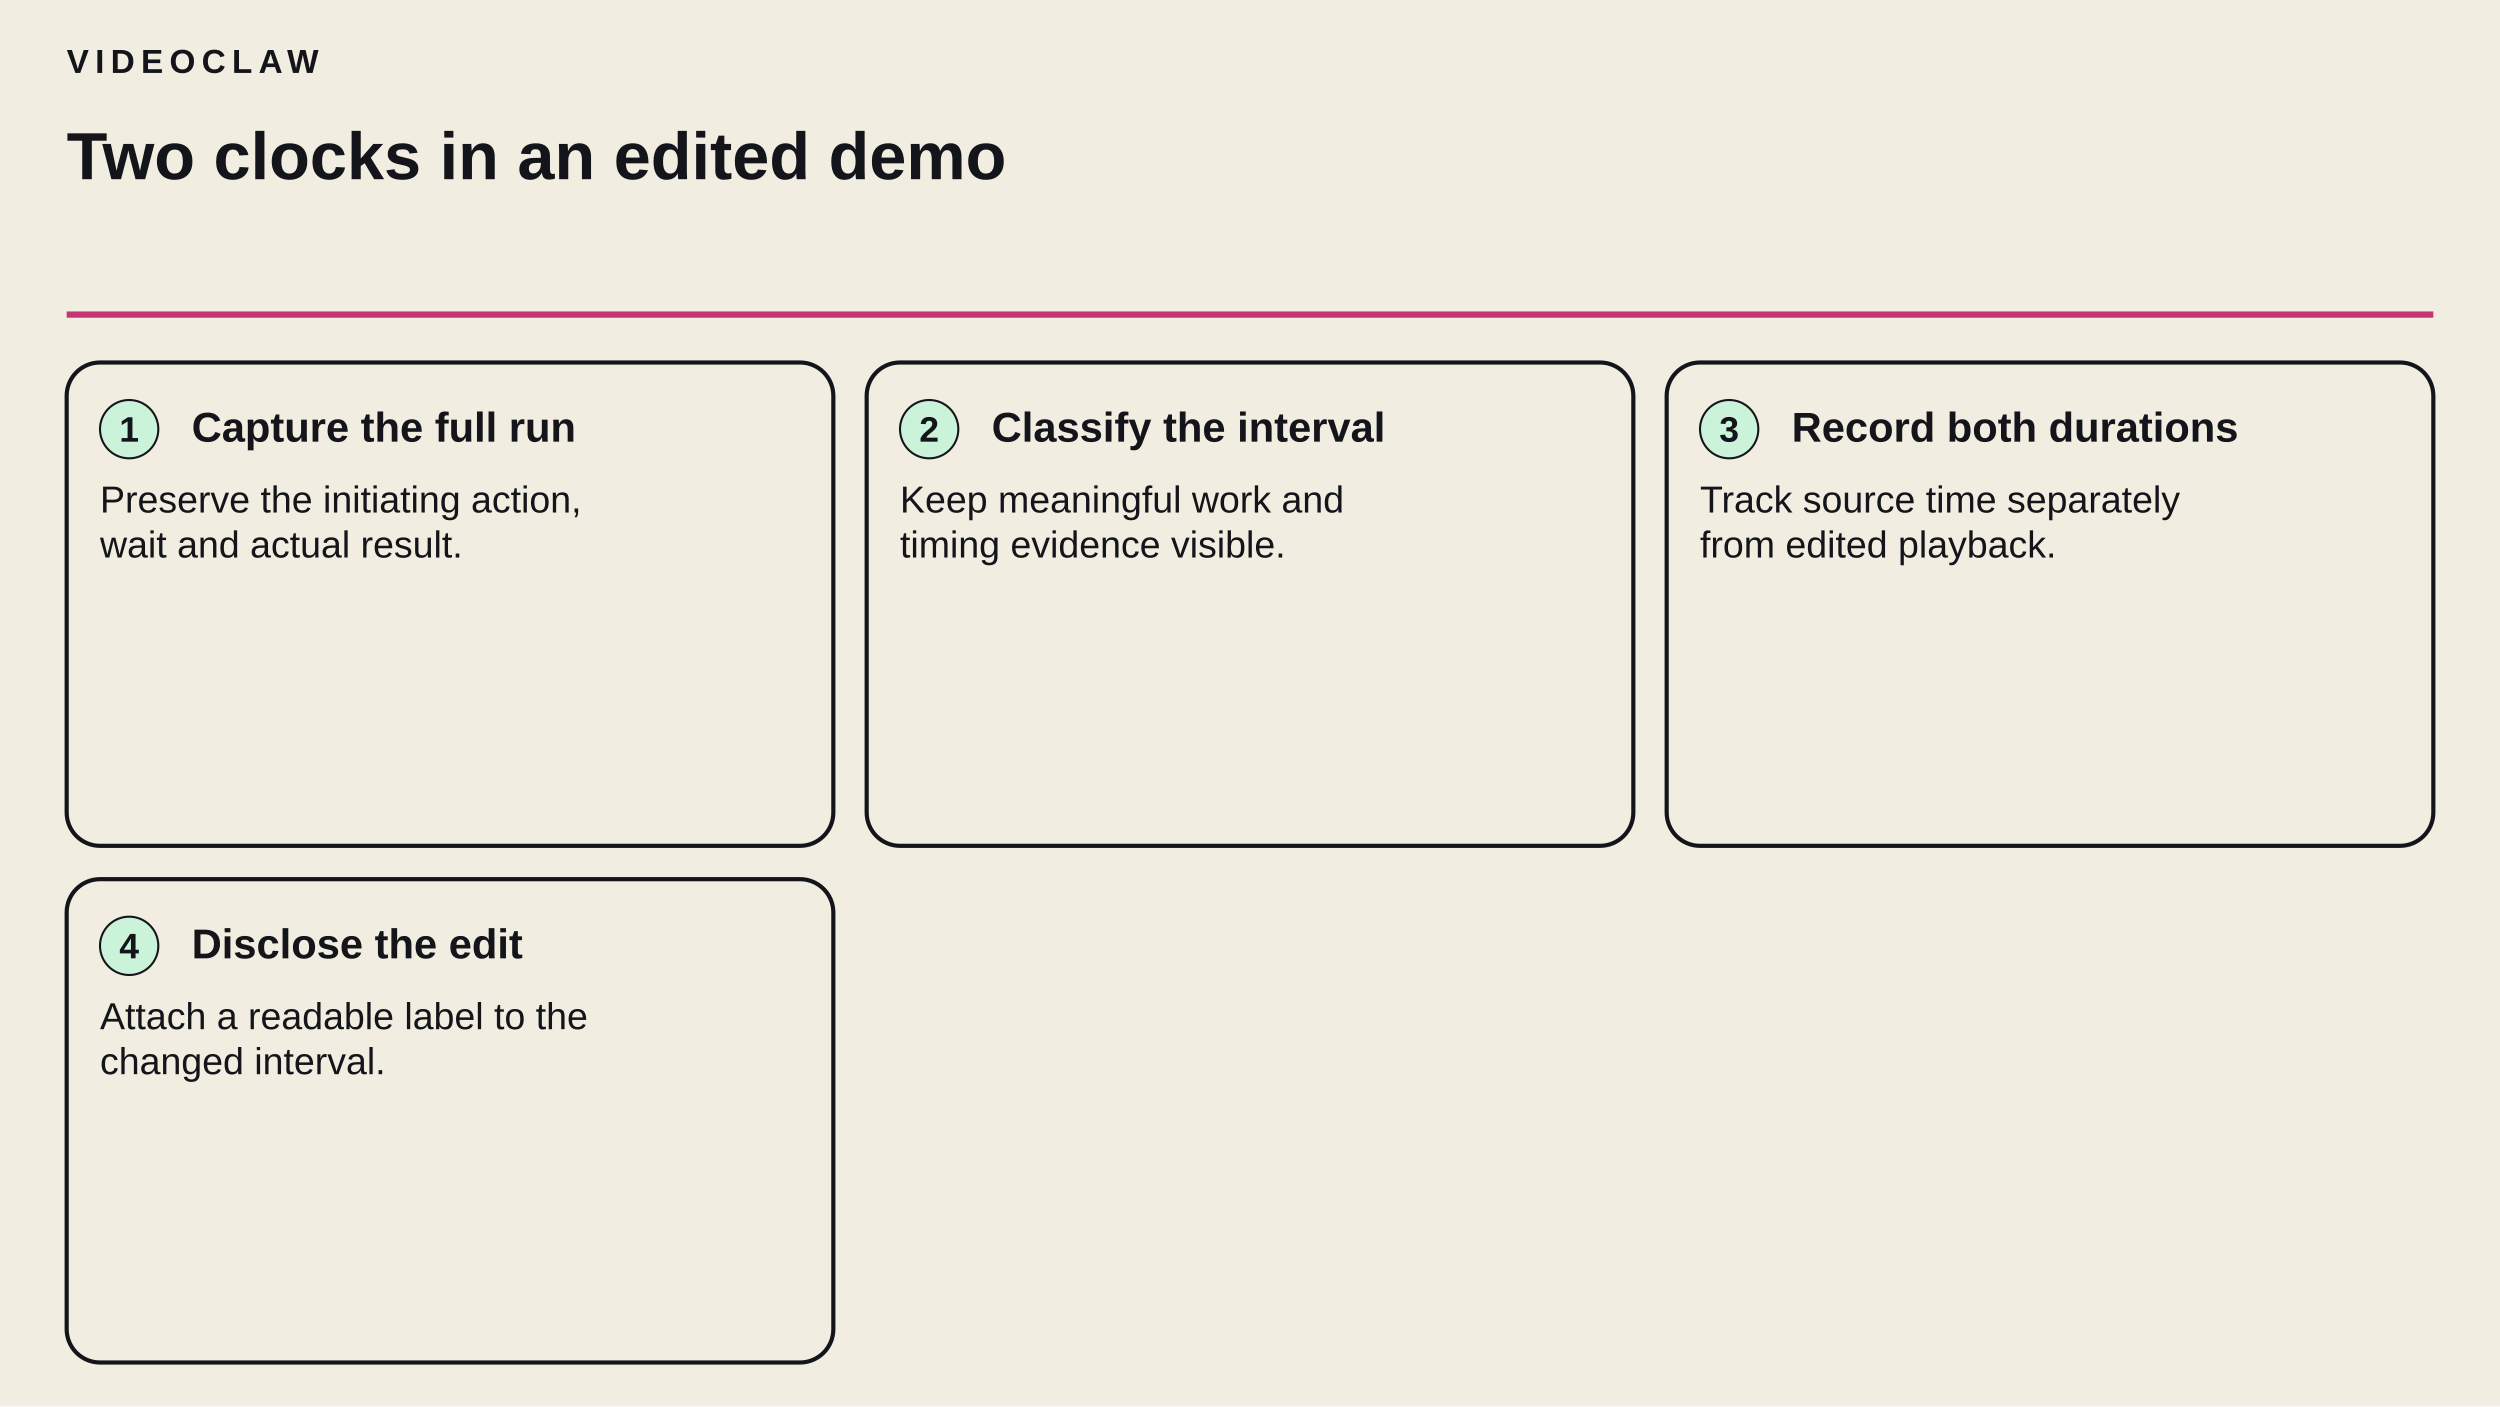
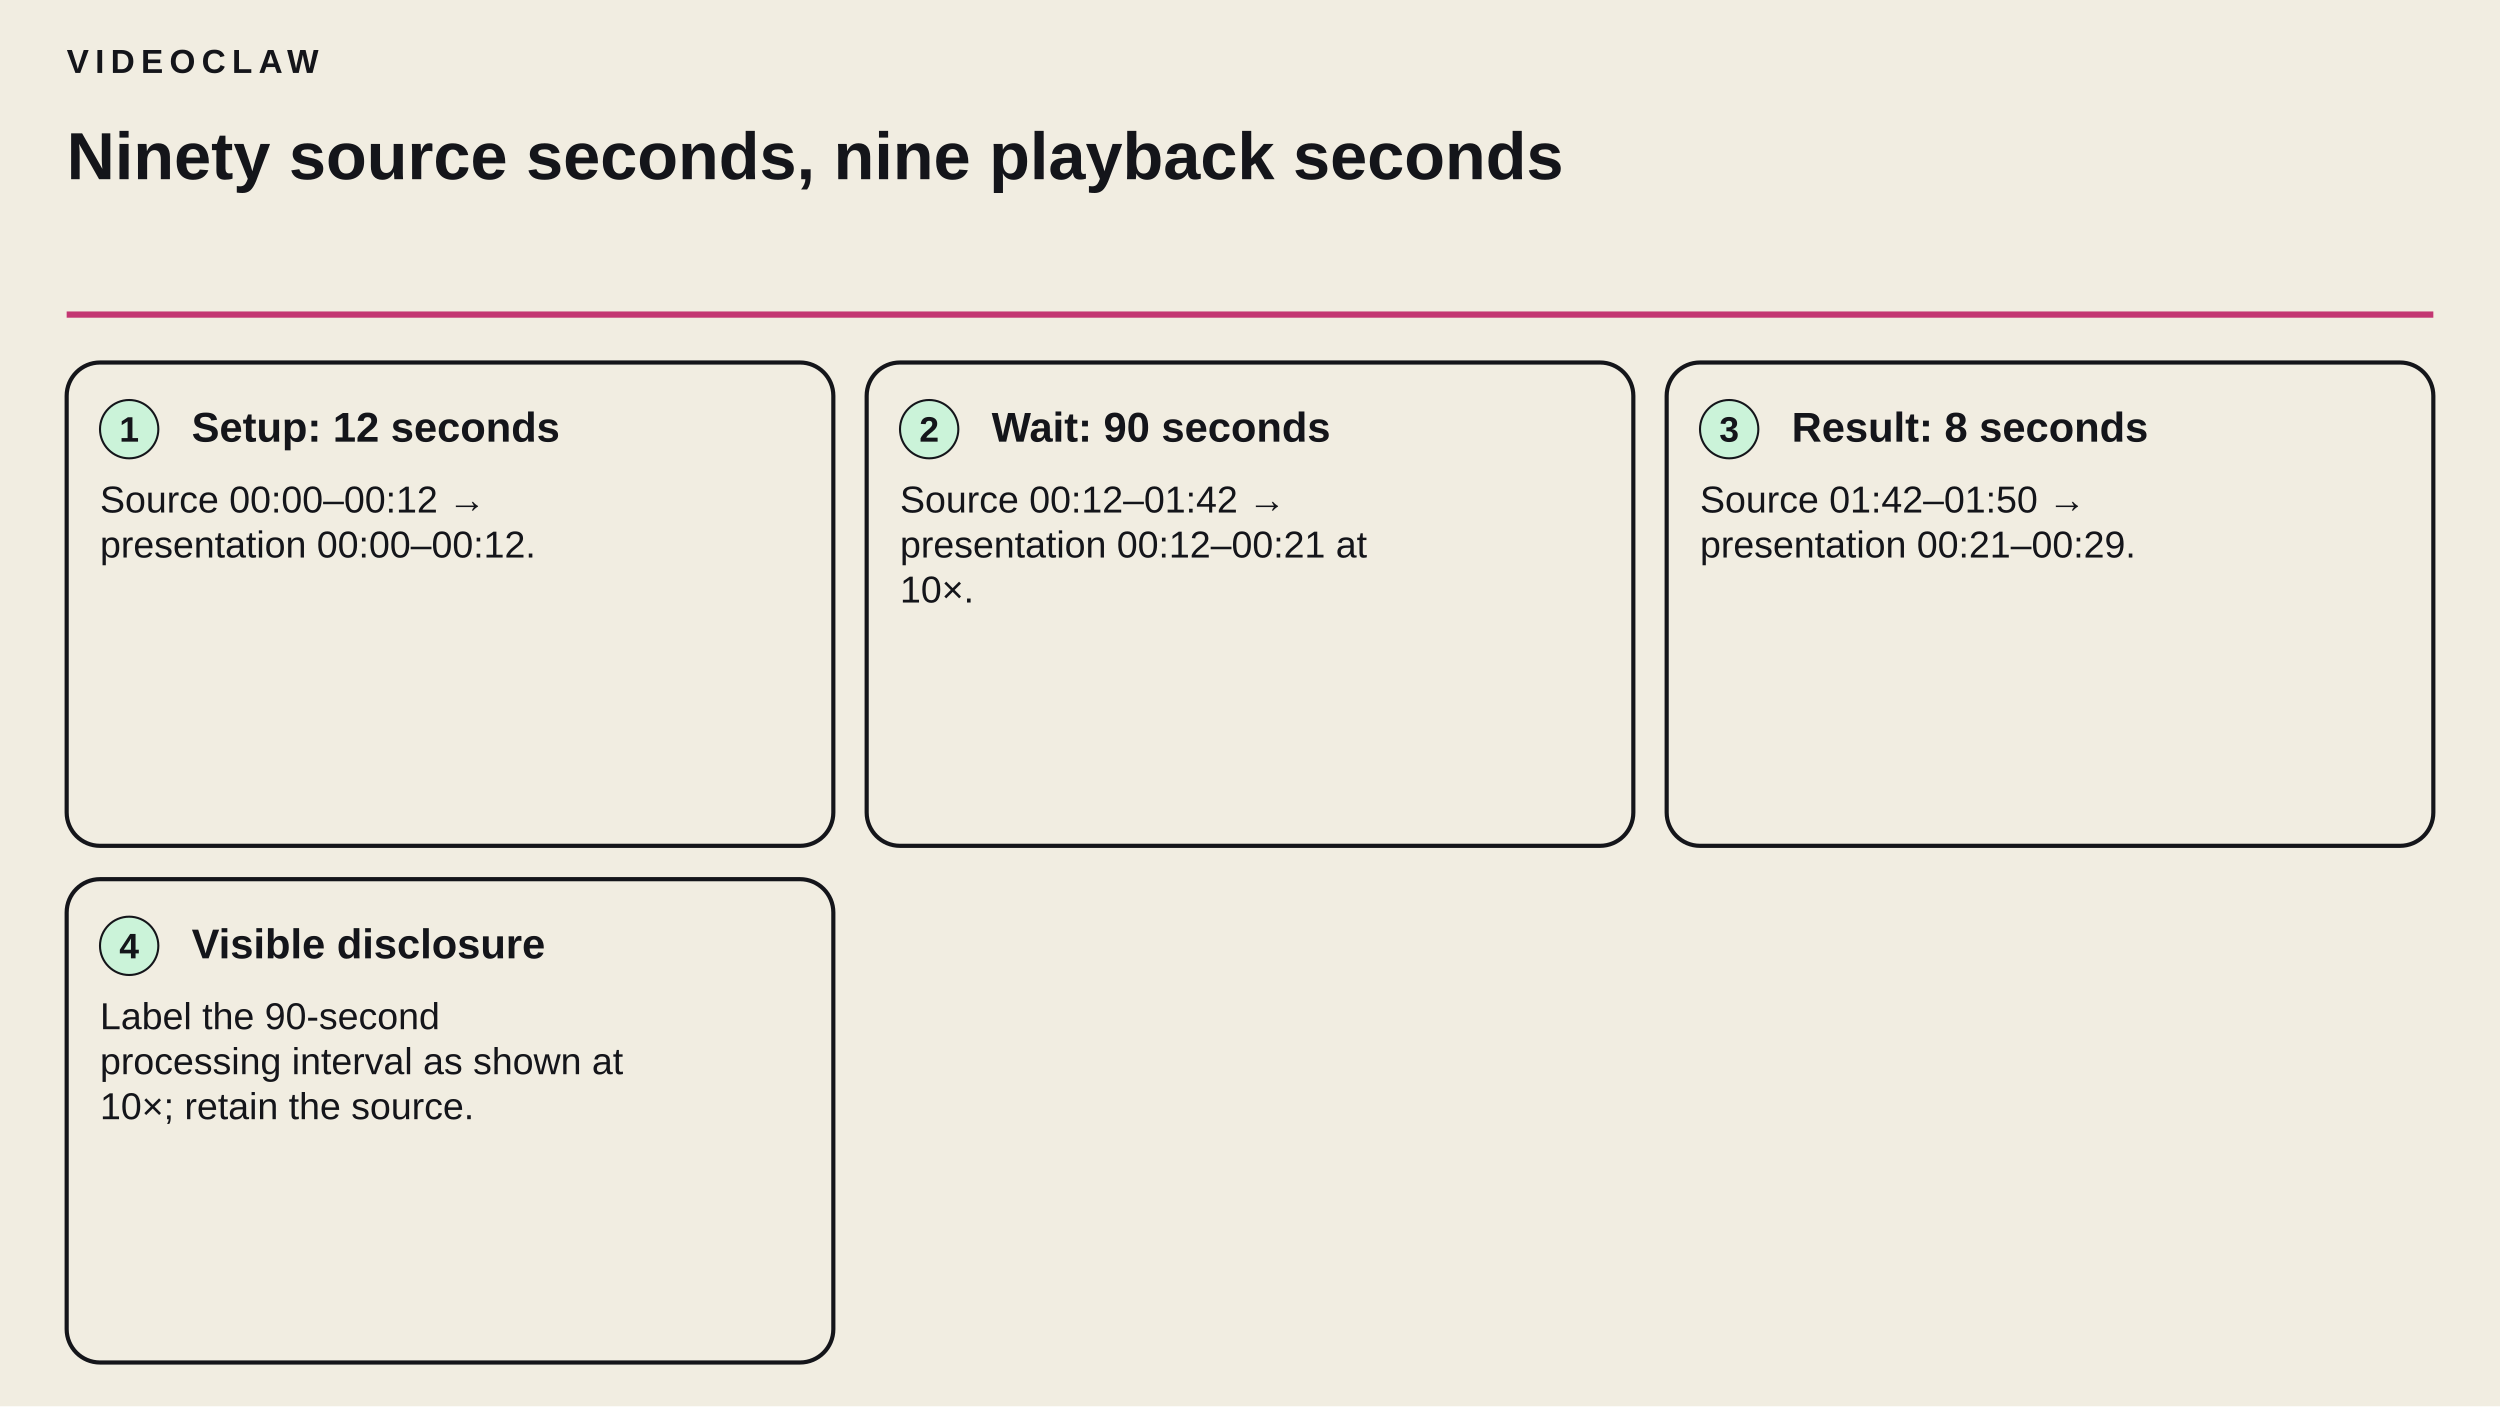
<svg xmlns="http://www.w3.org/2000/svg" width="1200" height="675" viewBox="0 0 1200 675" role="img" aria-labelledby="title desc">
  <rect width="1200" height="675" fill="#F1EDE1" />
  <text x="32" y="35" font-family="Arial,Helvetica,sans-serif" font-size="16" font-weight="700" letter-spacing="3" fill="#14151A">VIDEOCLAW</text>
  <path d="M32 151 H1168" stroke="#C33672" stroke-width="3" />
-   <text class="title" aria-label="Two clocks in an edited demo" xml:space="preserve" font-family="Arial,Helvetica,sans-serif" font-size="32" font-weight="700" fill="#14151A">
-     <tspan x="32" y="86.00">Two clocks in an edited demo</tspan>
+   <text class="title" aria-label="Ninety source seconds, nine playback seconds" xml:space="preserve" font-family="Arial,Helvetica,sans-serif" font-size="32" font-weight="700" fill="#14151A">
+     <tspan x="32" y="86.00">Ninety source seconds, nine playback seconds</tspan>
  </text>
  <rect class="card" x="32" y="174" width="368" height="232" rx="16" fill="#F1EDE1" stroke="#14151A" stroke-width="2" />
  <circle cx="62" cy="206" r="14" fill="#CBF3D9" stroke="#14151A" stroke-width="1" />
  <text x="62" y="212" text-anchor="middle" font-family="Arial,Helvetica,sans-serif" font-size="17" font-weight="700" fill="#14151A">1</text>
-   <text class="label" aria-label="Capture the full run" xml:space="preserve" font-family="Arial,Helvetica,sans-serif" font-size="20" font-weight="700" fill="#14151A">
-     <tspan x="92" y="212.00">Capture the full run</tspan>
+   <text class="label" aria-label="Setup: 12 seconds" xml:space="preserve" font-family="Arial,Helvetica,sans-serif" font-size="20" font-weight="700" fill="#14151A">
+     <tspan x="92" y="212.00">Setup: 12 seconds</tspan>
  </text>
-   <text class="detail" aria-label="Preserve the initiating action, wait and actual result." xml:space="preserve" font-family="Arial,Helvetica,sans-serif" font-size="18" font-weight="400" fill="#14151A">
-     <tspan x="48" y="246.00">Preserve the initiating action, </tspan>
-     <tspan x="48" y="267.60">wait and actual result.</tspan>
+   <text class="detail" aria-label="Source 00:00–00:12 → presentation 00:00–00:12." xml:space="preserve" font-family="Arial,Helvetica,sans-serif" font-size="18" font-weight="400" fill="#14151A">
+     <tspan x="48" y="246.00">Source 00:00–00:12 → </tspan>
+     <tspan x="48" y="267.60">presentation 00:00–00:12.</tspan>
  </text>
  <rect class="card" x="416" y="174" width="368" height="232" rx="16" fill="#F1EDE1" stroke="#14151A" stroke-width="2" />
  <circle cx="446" cy="206" r="14" fill="#CBF3D9" stroke="#14151A" stroke-width="1" />
  <text x="446" y="212" text-anchor="middle" font-family="Arial,Helvetica,sans-serif" font-size="17" font-weight="700" fill="#14151A">2</text>
-   <text class="label" aria-label="Classify the interval" xml:space="preserve" font-family="Arial,Helvetica,sans-serif" font-size="20" font-weight="700" fill="#14151A">
-     <tspan x="476" y="212.00">Classify the interval</tspan>
+   <text class="label" aria-label="Wait: 90 seconds" xml:space="preserve" font-family="Arial,Helvetica,sans-serif" font-size="20" font-weight="700" fill="#14151A">
+     <tspan x="476" y="212.00">Wait: 90 seconds</tspan>
  </text>
-   <text class="detail" aria-label="Keep meaningful work and timing evidence visible." xml:space="preserve" font-family="Arial,Helvetica,sans-serif" font-size="18" font-weight="400" fill="#14151A">
-     <tspan x="432" y="246.00">Keep meaningful work and </tspan>
-     <tspan x="432" y="267.60">timing evidence visible.</tspan>
+   <text class="detail" aria-label="Source 00:12–01:42 → presentation 00:12–00:21 at 10×." xml:space="preserve" font-family="Arial,Helvetica,sans-serif" font-size="18" font-weight="400" fill="#14151A">
+     <tspan x="432" y="246.00">Source 00:12–01:42 → </tspan>
+     <tspan x="432" y="267.60">presentation 00:12–00:21 at </tspan>
+     <tspan x="432" y="289.20">10×.</tspan>
  </text>
  <rect class="card" x="800" y="174" width="368" height="232" rx="16" fill="#F1EDE1" stroke="#14151A" stroke-width="2" />
  <circle cx="830" cy="206" r="14" fill="#CBF3D9" stroke="#14151A" stroke-width="1" />
  <text x="830" y="212" text-anchor="middle" font-family="Arial,Helvetica,sans-serif" font-size="17" font-weight="700" fill="#14151A">3</text>
-   <text class="label" aria-label="Record both durations" xml:space="preserve" font-family="Arial,Helvetica,sans-serif" font-size="20" font-weight="700" fill="#14151A">
-     <tspan x="860" y="212.00">Record both durations</tspan>
+   <text class="label" aria-label="Result: 8 seconds" xml:space="preserve" font-family="Arial,Helvetica,sans-serif" font-size="20" font-weight="700" fill="#14151A">
+     <tspan x="860" y="212.00">Result: 8 seconds</tspan>
  </text>
-   <text class="detail" aria-label="Track source time separately from edited playback." xml:space="preserve" font-family="Arial,Helvetica,sans-serif" font-size="18" font-weight="400" fill="#14151A">
-     <tspan x="816" y="246.00">Track source time separately </tspan>
-     <tspan x="816" y="267.60">from edited playback.</tspan>
+   <text class="detail" aria-label="Source 01:42–01:50 → presentation 00:21–00:29." xml:space="preserve" font-family="Arial,Helvetica,sans-serif" font-size="18" font-weight="400" fill="#14151A">
+     <tspan x="816" y="246.00">Source 01:42–01:50 → </tspan>
+     <tspan x="816" y="267.60">presentation 00:21–00:29.</tspan>
  </text>
  <rect class="card" x="32" y="422" width="368" height="232" rx="16" fill="#F1EDE1" stroke="#14151A" stroke-width="2" />
  <circle cx="62" cy="454" r="14" fill="#CBF3D9" stroke="#14151A" stroke-width="1" />
  <text x="62" y="460" text-anchor="middle" font-family="Arial,Helvetica,sans-serif" font-size="17" font-weight="700" fill="#14151A">4</text>
-   <text class="label" aria-label="Disclose the edit" xml:space="preserve" font-family="Arial,Helvetica,sans-serif" font-size="20" font-weight="700" fill="#14151A">
-     <tspan x="92" y="460.00">Disclose the edit</tspan>
+   <text class="label" aria-label="Visible disclosure" xml:space="preserve" font-family="Arial,Helvetica,sans-serif" font-size="20" font-weight="700" fill="#14151A">
+     <tspan x="92" y="460.00">Visible disclosure</tspan>
  </text>
-   <text class="detail" aria-label="Attach a readable label to the changed interval." xml:space="preserve" font-family="Arial,Helvetica,sans-serif" font-size="18" font-weight="400" fill="#14151A">
-     <tspan x="48" y="494.00">Attach a readable label to the </tspan>
-     <tspan x="48" y="515.60">changed interval.</tspan>
+   <text class="detail" aria-label="Label the 90-second processing interval as shown at 10×; retain the source." xml:space="preserve" font-family="Arial,Helvetica,sans-serif" font-size="18" font-weight="400" fill="#14151A">
+     <tspan x="48" y="494.00">Label the 90-second </tspan>
+     <tspan x="48" y="515.60">processing interval as shown at </tspan>
+     <tspan x="48" y="537.20">10×; retain the source.</tspan>
  </text>
</svg>
